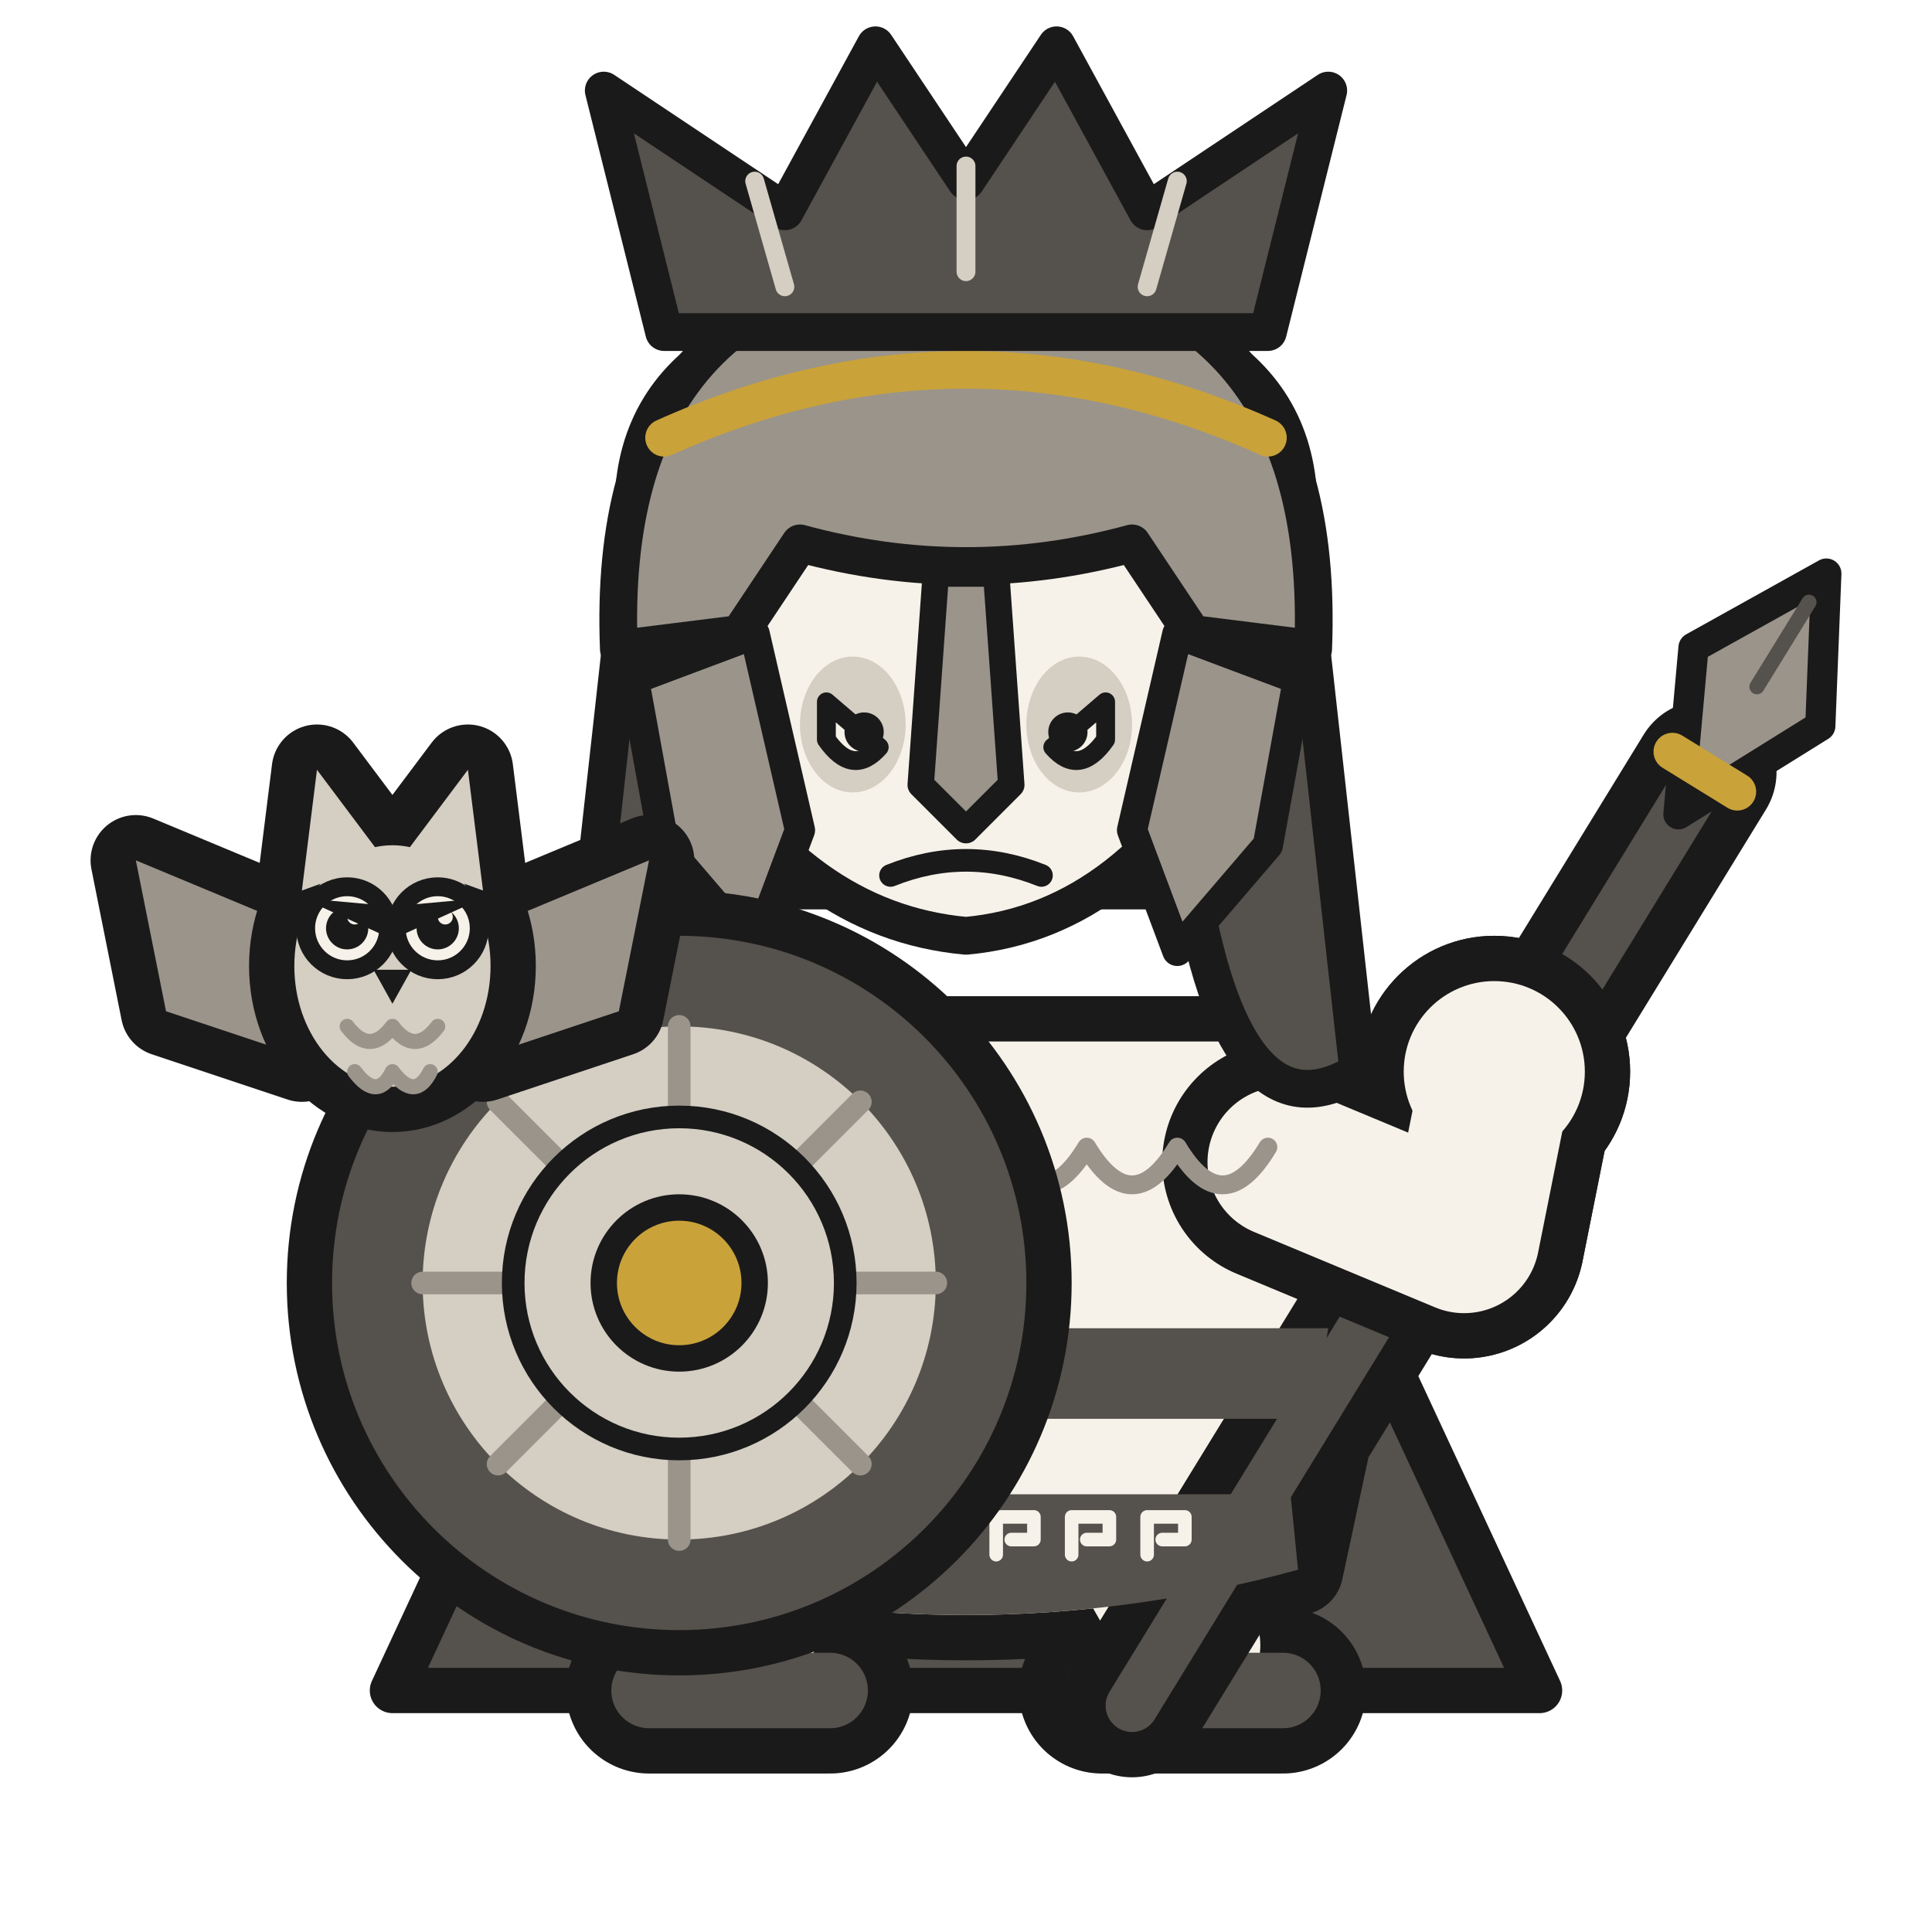
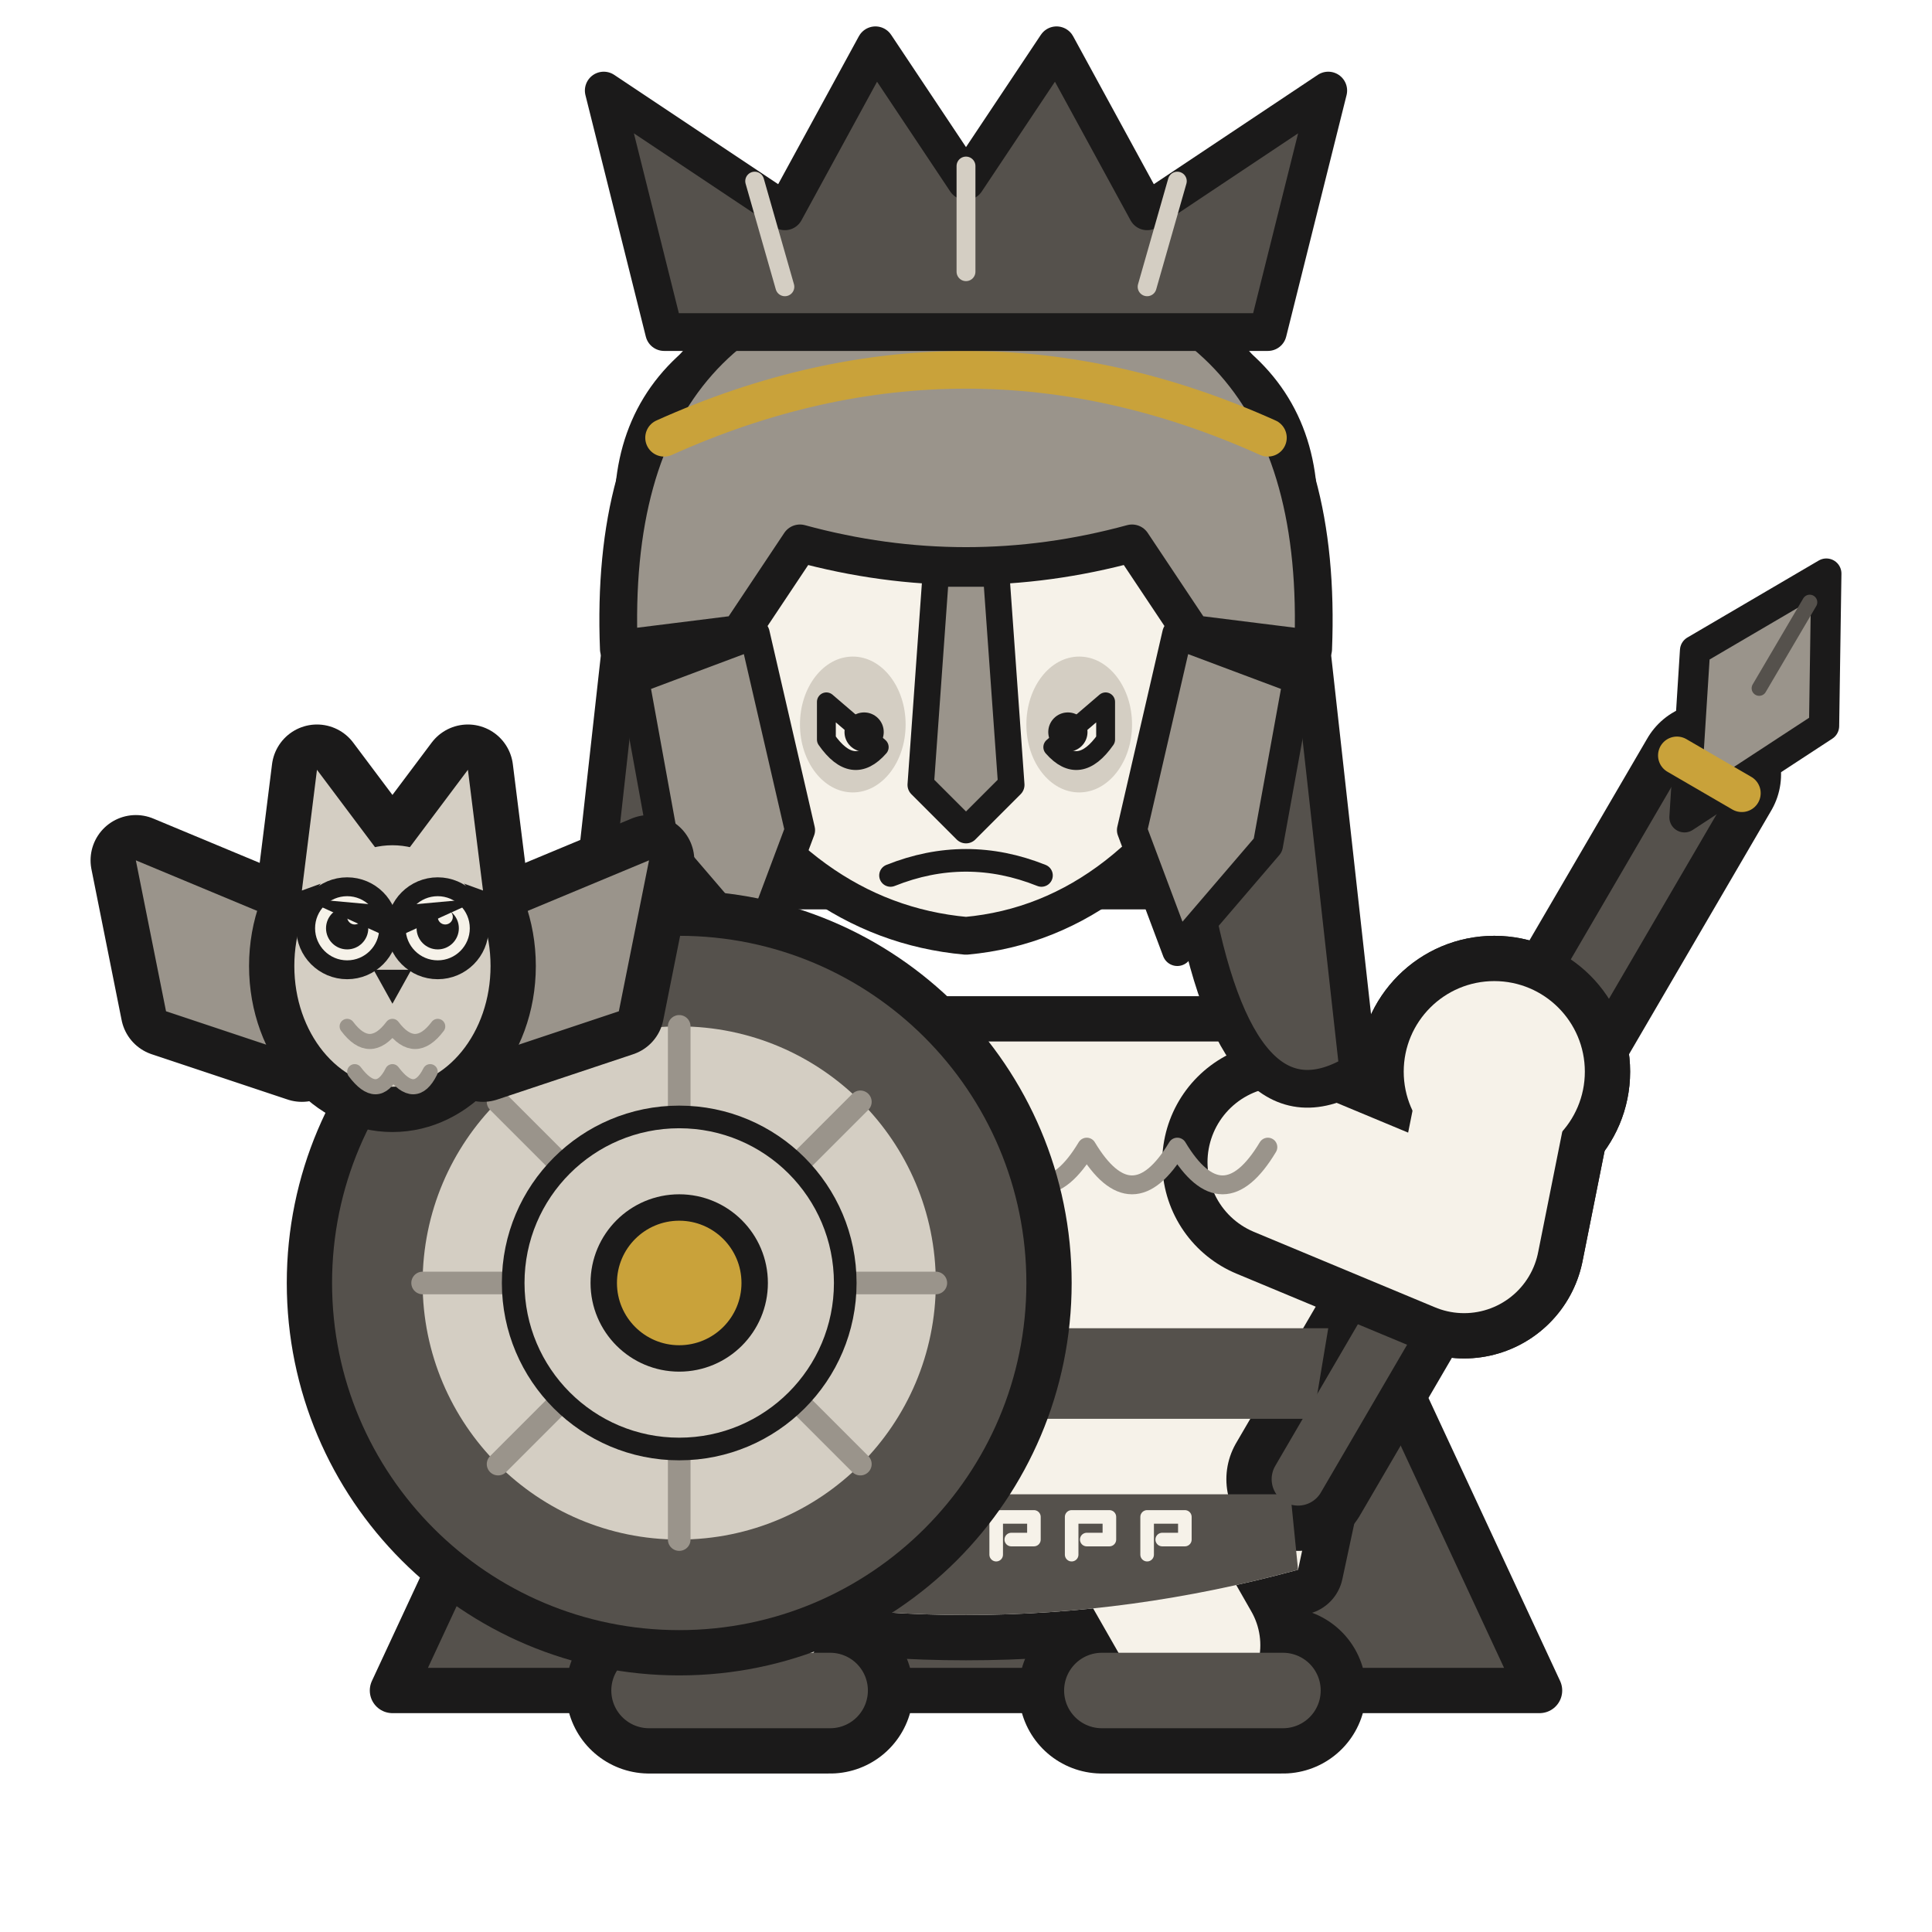
<svg xmlns="http://www.w3.org/2000/svg" viewBox="0 0 256 256">
  <path d="M92 138 L52 224 L204 224 L164 138Z" fill="#55514c" stroke="#1b1a1a" stroke-width="6" stroke-linejoin="round" stroke-linecap="round" />
  <path d="M106 204 L98 218" fill="none" stroke="#1b1a1a" stroke-width="30" stroke-linecap="round" stroke-linejoin="round" />
  <path d="M150 204 L158 218" fill="none" stroke="#1b1a1a" stroke-width="30" stroke-linecap="round" stroke-linejoin="round" />
  <path d="M86 224 L110 224" fill="none" stroke="#1b1a1a" stroke-width="22" stroke-linecap="round" stroke-linejoin="round" />
  <path d="M146 224 L170 224" fill="none" stroke="#1b1a1a" stroke-width="22" stroke-linecap="round" stroke-linejoin="round" />
  <path d="M72 152 L94 138 L162 138 L184 152 L172 208 Q128 220 84 208Z" fill="#1b1a1a" stroke="#1b1a1a" stroke-width="12" stroke-linejoin="round" />
  <path d="M170 154 L194 164 L198 144" fill="none" stroke="#1b1a1a" stroke-width="32" stroke-linecap="round" stroke-linejoin="round" />
  <circle cx="198" cy="142" r="18" fill="#1b1a1a" />
  <path d="M106 204 L98 218" fill="none" stroke="#f6f2e9" stroke-width="18" stroke-linecap="round" stroke-linejoin="round" />
  <path d="M150 204 L158 218" fill="none" stroke="#f6f2e9" stroke-width="18" stroke-linecap="round" stroke-linejoin="round" />
  <path d="M86 224 L110 224" fill="none" stroke="#55514c" stroke-width="10" stroke-linecap="round" stroke-linejoin="round" />
  <path d="M146 224 L170 224" fill="none" stroke="#55514c" stroke-width="10" stroke-linecap="round" stroke-linejoin="round" />
  <path d="M72 152 L94 138 L162 138 L184 152 L172 208 Q128 220 84 208Z" fill="#f6f2e9" />
  <path d="M170 154 L194 164 L198 144" fill="none" stroke="#f6f2e9" stroke-width="20" stroke-linecap="round" stroke-linejoin="round" />
  <circle cx="198" cy="142" r="12" fill="#f6f2e9" />
-   <path d="M150 226 L225.9 102.3" fill="none" stroke="#1b1a1a" stroke-width="19" stroke-linecap="round" stroke-linejoin="round" />
-   <path d="M150 226 L225.9 102.3" fill="none" stroke="#55514c" stroke-width="7" stroke-linecap="round" stroke-linejoin="round" />
-   <path d="M242.0 76.0L241.2 96.2L222.4 107.9L224.4 85.8Z" fill="#9a948b" stroke="#1b1a1a" stroke-width="4" stroke-linejoin="round" stroke-linecap="round" />
-   <path d="M232.8 91.0 L239.7 79.8" fill="none" stroke="#55514c" stroke-width="2" stroke-linecap="round" stroke-linejoin="round" />
-   <path d="M230.2 104.9 L221.6 99.6" fill="none" stroke="#c9a23a" stroke-width="5" stroke-linecap="round" stroke-linejoin="round" />
+   <path d="M172 196 L226.5 102.6" fill="none" stroke="#1b1a1a" stroke-width="19" stroke-linecap="round" stroke-linejoin="round" />
+   <path d="M172 196 L226.5 102.6" fill="none" stroke="#55514c" stroke-width="7" stroke-linecap="round" stroke-linejoin="round" />
+   <path d="M242.0 76.0L241.7 96.2L223.2 108.3L224.6 86.2Z" fill="#9a948b" stroke="#1b1a1a" stroke-width="4" stroke-linejoin="round" stroke-linecap="round" />
+   <path d="M233.1 91.2 L239.8 79.8" fill="none" stroke="#55514c" stroke-width="2" stroke-linecap="round" stroke-linejoin="round" />
+   <path d="M230.8 105.1 L222.2 100.1" fill="none" stroke="#c9a23a" stroke-width="5" stroke-linecap="round" stroke-linejoin="round" />
  <path d="M170 154 L194 164 L198 144" fill="none" stroke="#1b1a1a" stroke-width="32" stroke-linecap="round" stroke-linejoin="round" />
  <circle cx="198" cy="142" r="18" fill="#1b1a1a" />
  <path d="M170 154 L194 164 L198 144" fill="none" stroke="#f6f2e9" stroke-width="20" stroke-linecap="round" stroke-linejoin="round" />
  <circle cx="198" cy="142" r="12" fill="#f6f2e9" />
  <path d="M80 176 L176 176 L174 188 L82 188Z" fill="#55514c" />
  <path d="M85 198 L171 198 L172 208 Q128 220 84 208Z" fill="#55514c" />
  <path d="M92 206 L92 201 L97 201 L97 204 L94 204 M102 206 L102 201 L107 201 L107 204 L104 204 M112 206 L112 201 L117 201 L117 204 L114 204 M122 206 L122 201 L127 201 L127 204 L124 204 M132 206 L132 201 L137 201 L137 204 L134 204 M142 206 L142 201 L147 201 L147 204 L144 204 M152 206 L152 201 L157 201 L157 204 L154 204 M162 206" fill="none" stroke="#f6f2e9" stroke-width="1.8" stroke-linecap="round" stroke-linejoin="round" />
  <path d="M84 152 q6 10 12 0 M96 152 q6 10 12 0 M108 152 q6 10 12 0 M120 152 q6 10 12 0 M132 152 q6 10 12 0 M144 152 q6 10 12 0 M156 152 q6 10 12 0 " fill="none" stroke="#9a948b" stroke-width="2.5" stroke-linecap="round" stroke-linejoin="round" />
  <path d="M84 70 Q82 40 128 38 Q174 40 172 70 L180 142 Q164 152 158 118 L98 118 Q92 152 76 142Z" fill="#55514c" stroke="#1b1a1a" stroke-width="5" stroke-linejoin="round" stroke-linecap="round" />
  <path d="M90 64 Q128 50 166 64 L164 96 Q150 122 128 124 Q106 122 92 98Z" fill="#f6f2e9" stroke="#1b1a1a" stroke-width="5" stroke-linejoin="round" stroke-linecap="round" />
  <path d="M84 90 L100 84 L106 110 L100 126 L88 112Z" fill="#9a948b" stroke="#1b1a1a" stroke-width="4" stroke-linejoin="round" stroke-linecap="round" />
  <path d="M172 90 L156 84 L150 110 L156 126 L168 112Z" fill="#9a948b" stroke="#1b1a1a" stroke-width="4" stroke-linejoin="round" stroke-linecap="round" />
  <path d="M82 86 Q80 36 128 34 Q176 36 174 86 L158 84 L150 72 Q128 78 106 72 L98 84Z" fill="#9a948b" stroke="#1b1a1a" stroke-width="5" stroke-linejoin="round" stroke-linecap="round" />
  <path d="M88 58 Q128 40 168 58" fill="none" stroke="#c9a23a" stroke-width="5" stroke-linecap="round" stroke-linejoin="round" />
  <path d="M124 76 L132 76 L134 104 L128 110 L122 104Z" fill="#9a948b" stroke="#1b1a1a" stroke-width="3.5" stroke-linejoin="round" stroke-linecap="round" />
  <path d="M88 44 L80 12 L104 28 L116 6 L128 24 L140 6 L152 28 L176 12 L168 44Z" fill="#55514c" stroke="#1b1a1a" stroke-width="5" stroke-linejoin="round" stroke-linecap="round" />
  <path d="M104 38 L100 24M128 36 L128 22M152 38 L156 24" fill="none" stroke="#d4cec3" stroke-width="2.5" stroke-linecap="round" stroke-linejoin="round" />
  <ellipse cx="113" cy="96" rx="7" ry="9" fill="#d4cec3" />
  <path d="M116.5 99 L109.5 93 L109.5 98 Q113.0 103 116.5 99Z" fill="#f6f2e9" stroke="#1b1a1a" stroke-width="2.5" stroke-linejoin="round" stroke-linecap="round" />
  <circle cx="114.5" cy="97" r="2.6" fill="#1b1a1a" />
  <ellipse cx="143" cy="96" rx="7" ry="9" fill="#d4cec3" />
  <path d="M139.5 99 L146.5 93 L146.5 98 Q143.0 103 139.5 99Z" fill="#f6f2e9" stroke="#1b1a1a" stroke-width="2.5" stroke-linejoin="round" stroke-linecap="round" />
  <circle cx="141.5" cy="97" r="2.6" fill="#1b1a1a" />
  <path d="M118 116 Q128 112 138 116" fill="none" stroke="#1b1a1a" stroke-width="3" stroke-linecap="round" stroke-linejoin="round" />
  <circle cx="90" cy="170" r="52" fill="#1b1a1a" />
  <circle cx="90" cy="170" r="40" fill="#1b1a1a" />
  <circle cx="90" cy="170" r="46" fill="#55514c" />
  <circle cx="90" cy="170" r="34" fill="#d4cec3" />
  <path d="M124.0 170.0 L112.0 170.0M114.0 194.0 L105.6 185.6M90.0 204.0 L90.0 192.0M66.0 194.0 L74.4 185.6M56.0 170.0 L68.0 170.0M66.0 146.0 L74.4 154.4M90.0 136.0 L90.0 148.0M114.0 146.0 L105.6 154.4" fill="none" stroke="#9a948b" stroke-width="3" stroke-linecap="round" stroke-linejoin="round" />
  <ellipse cx="90" cy="170" rx="22" ry="22" fill="#d4cec3" stroke="#1b1a1a" stroke-width="3" />
  <circle cx="90" cy="170" r="10" fill="#c9a23a" stroke="#1b1a1a" stroke-width="3.5" />
  <path d="M42.0 124.0L18.0 114.0L22.0 134.0L40.0 140.0Z" fill="#1b1a1a" stroke="#1b1a1a" stroke-width="12" stroke-linejoin="round" />
  <path d="M62.0 124.0L86.0 114.0L82.0 134.0L64.0 140.0Z" fill="#1b1a1a" stroke="#1b1a1a" stroke-width="12" stroke-linejoin="round" />
  <path d="M42.0 124.0L18.0 114.0L22.0 134.0L40.0 140.0Z" fill="#9a948b" />
  <path d="M62.0 124.0L86.0 114.0L82.0 134.0L64.0 140.0Z" fill="#9a948b" />
  <path d="M40.0 118.0L42.0 102.0L51.0 114.0Z" fill="#1b1a1a" stroke="#1b1a1a" stroke-width="12" stroke-linejoin="round" />
  <path d="M64.0 118.0L62.0 102.0L53.0 114.0Z" fill="#1b1a1a" stroke="#1b1a1a" stroke-width="12" stroke-linejoin="round" />
  <ellipse cx="52" cy="128" rx="19.0" ry="22.0" fill="#1b1a1a" />
  <path d="M40.0 118.0L42.0 102.0L51.0 114.0Z" fill="#d4cec3" />
  <path d="M64.0 118.0L62.0 102.0L53.0 114.0Z" fill="#d4cec3" />
  <ellipse cx="52" cy="128" rx="13.0" ry="16.0" fill="#d4cec3" />
  <path d="M46.0 136.0 q3 4 6 0 q3 4 6 0M47.0 142.0 q3 4 5 0 q3 4 5 0" fill="none" stroke="#9a948b" stroke-width="2.0" stroke-linecap="round" stroke-linejoin="round" />
  <circle cx="46.0" cy="123.0" r="5.5" fill="#f6f2e9" stroke="#1b1a1a" stroke-width="2.5" />
  <circle cx="46.0" cy="123.0" r="2.8" fill="#1b1a1a" />
  <circle cx="47.0" cy="121.5" r="1.0" fill="#f6f2e9" />
  <circle cx="58.0" cy="123.0" r="5.5" fill="#f6f2e9" stroke="#1b1a1a" stroke-width="2.5" />
  <circle cx="58.0" cy="123.0" r="2.8" fill="#1b1a1a" />
  <circle cx="59.0" cy="121.5" r="1.0" fill="#f6f2e9" />
  <path d="M49.5 128.5 L54.5 128.5 L52 133.0Z" fill="#1b1a1a" />
  <path d="M40.0 119.0 L51.0 124.0 L51.0 120.0Z M64.0 119.0 L53.0 124.0 L53.0 120.0Z" fill="#1b1a1a" />
</svg>
